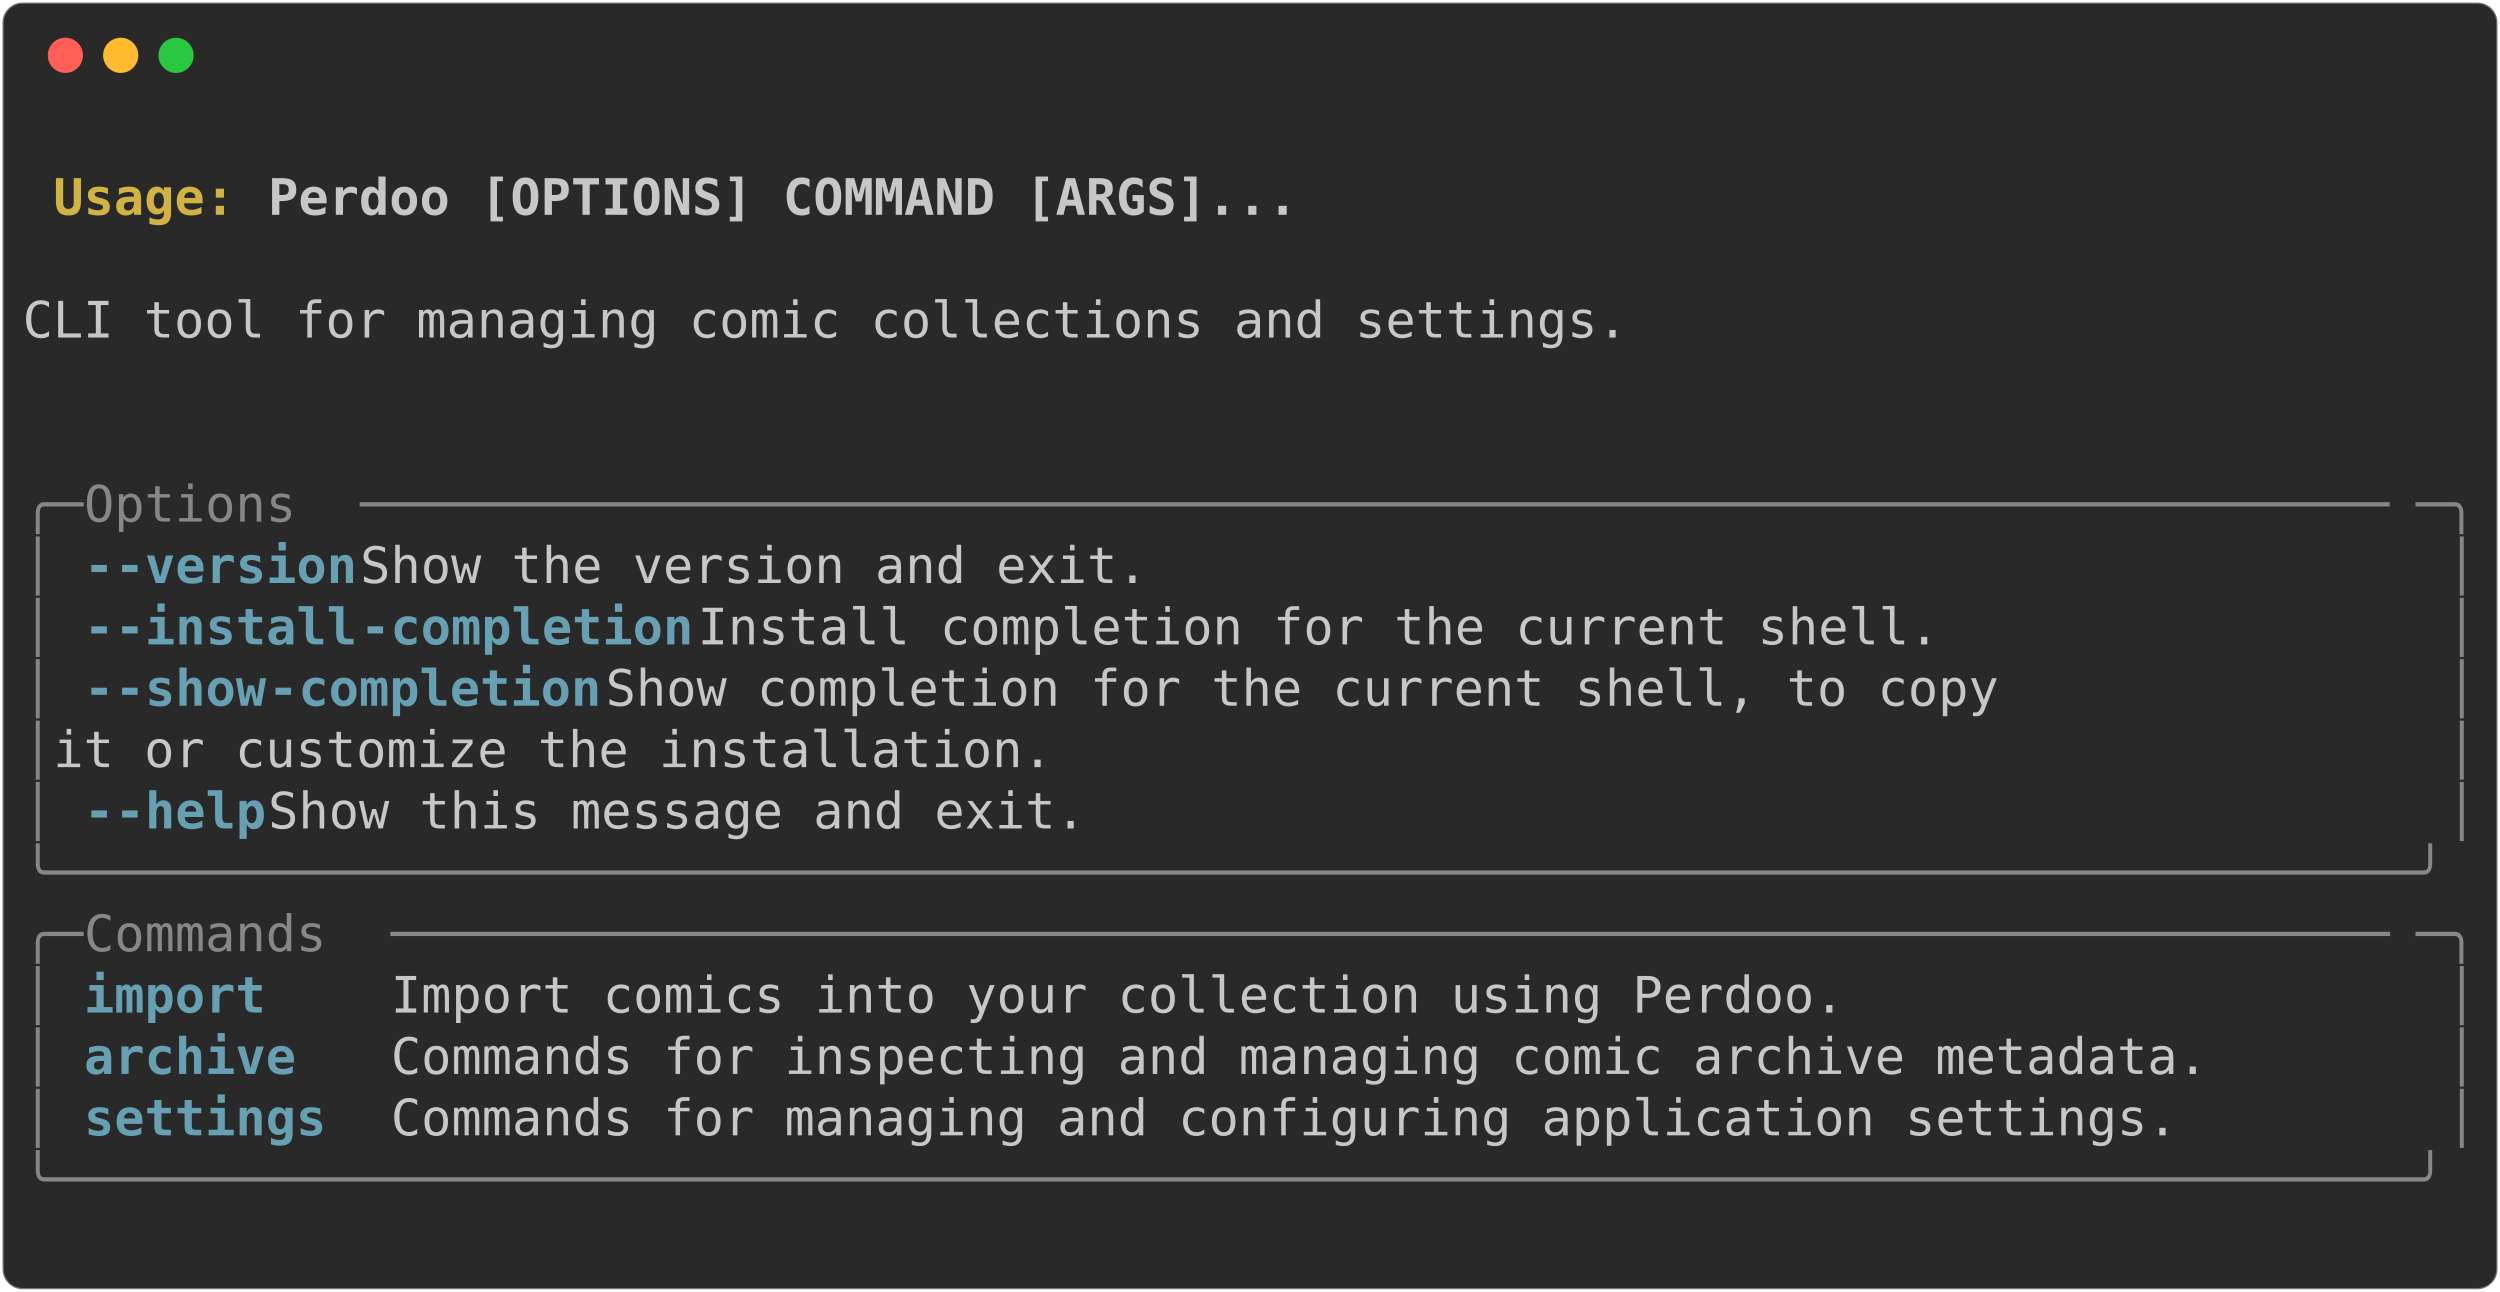
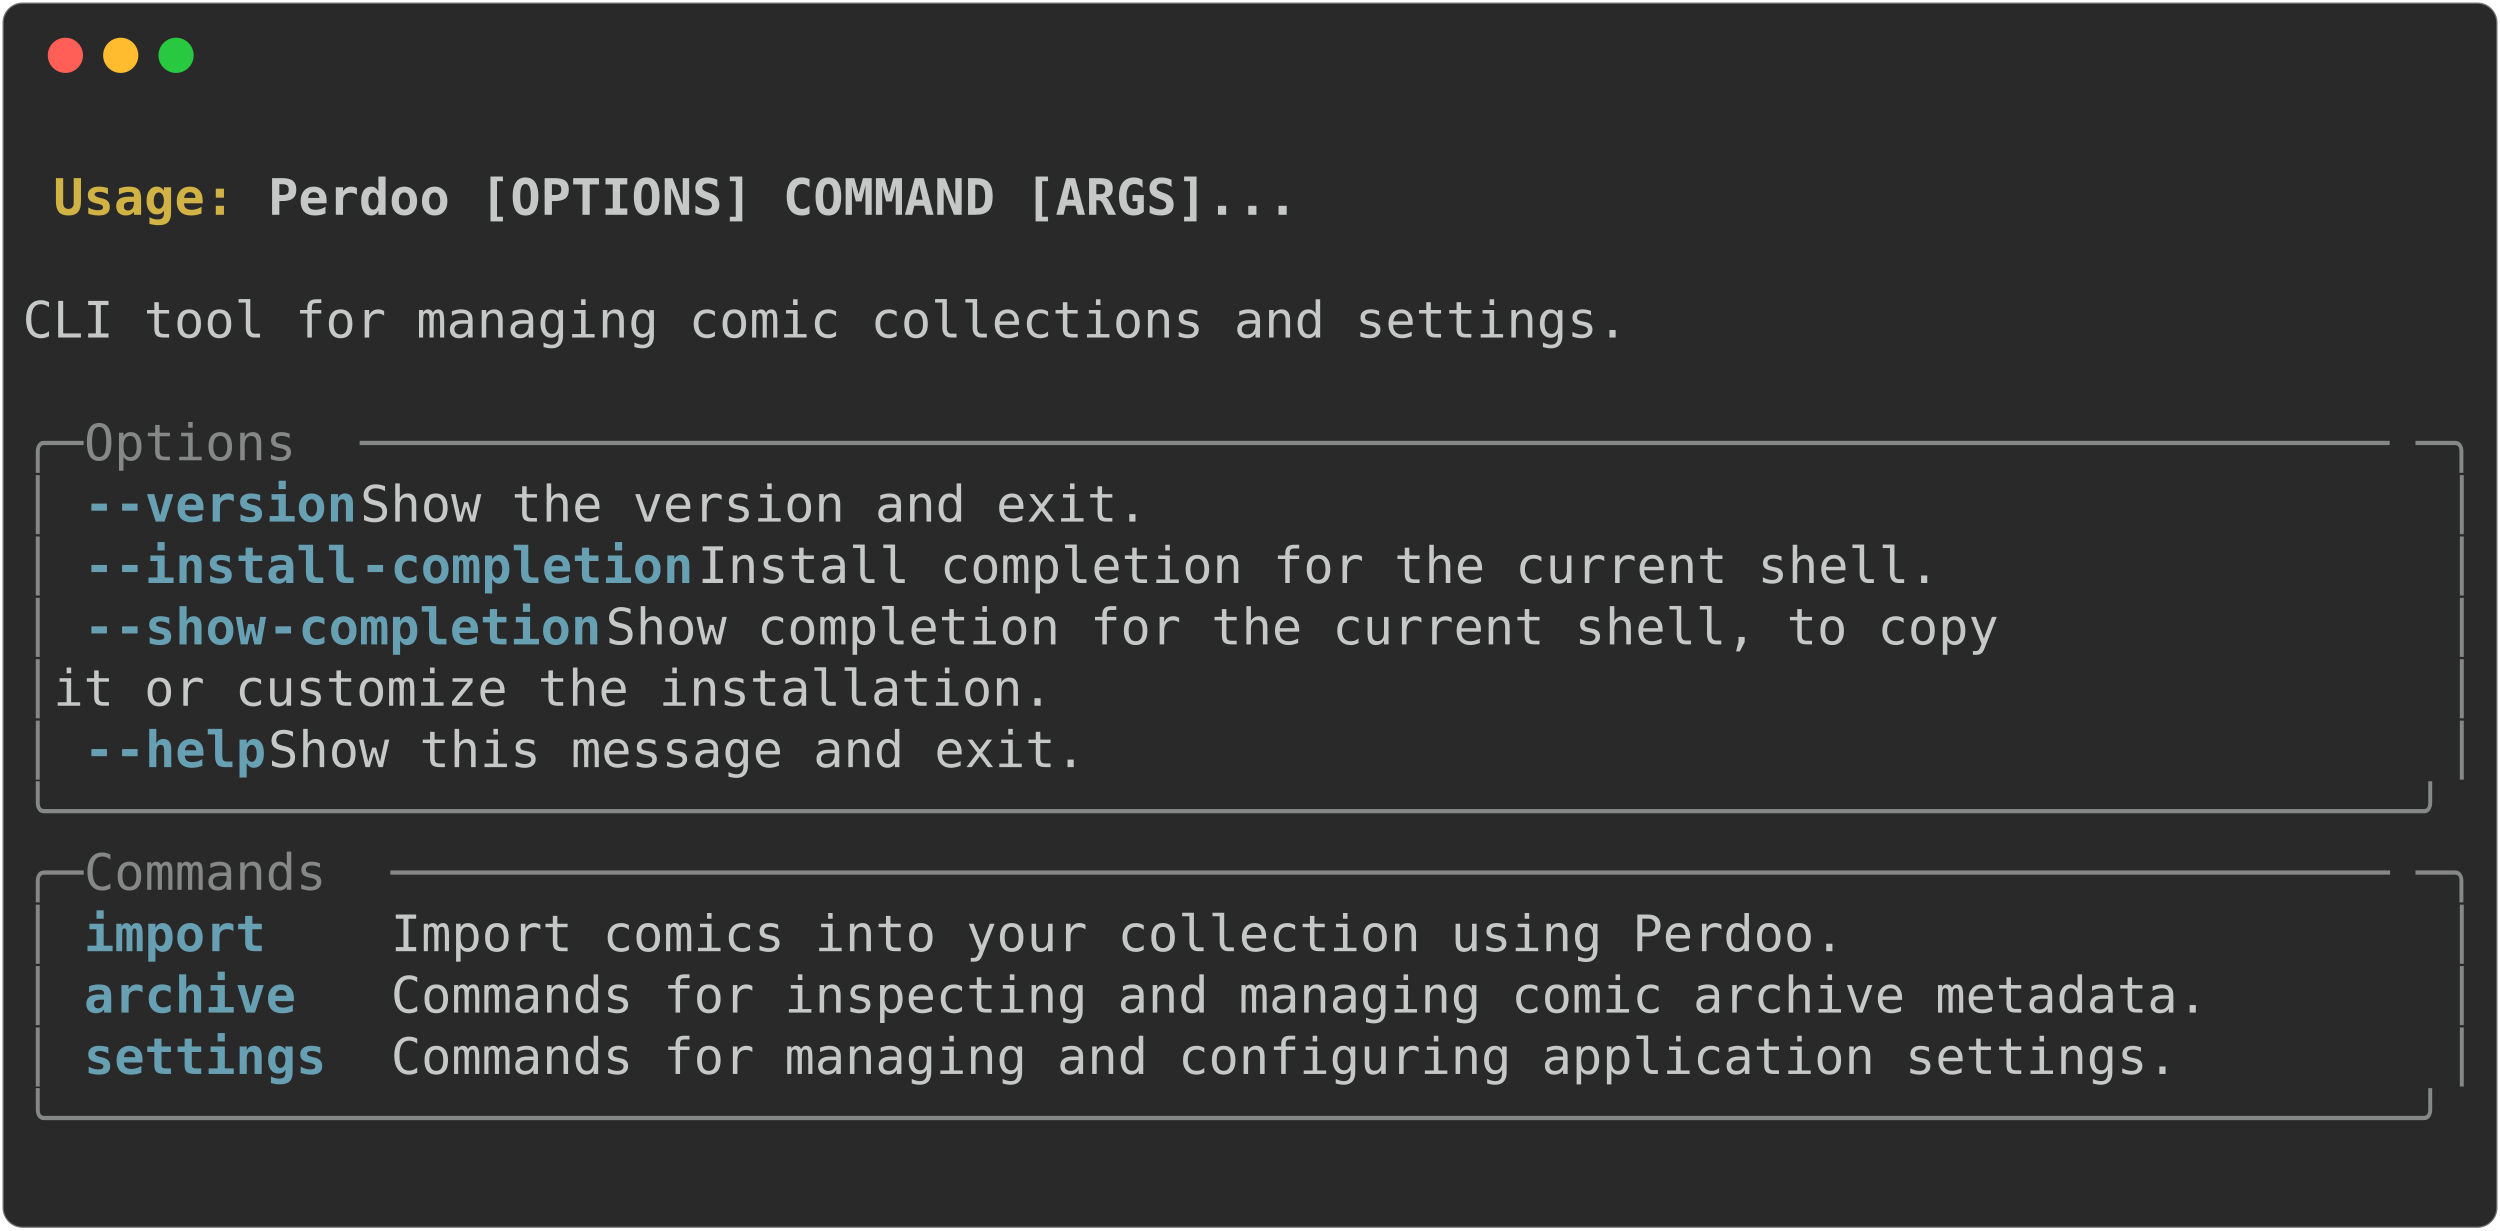
- <svg xmlns="http://www.w3.org/2000/svg" class="rich-terminal" viewBox="0 0 994 513.6">
+ <svg xmlns="http://www.w3.org/2000/svg" class="rich-terminal" viewBox="0 0 994 489.2">
  <style>

    @font-face {
        font-family: "Fira Code";
        src: local("FiraCode-Regular"),
                url("https://cdnjs.cloudflare.com/ajax/libs/firacode/6.2.0/woff2/FiraCode-Regular.woff2") format("woff2"),
                url("https://cdnjs.cloudflare.com/ajax/libs/firacode/6.2.0/woff/FiraCode-Regular.woff") format("woff");
        font-style: normal;
        font-weight: 400;
    }
    @font-face {
        font-family: "Fira Code";
        src: local("FiraCode-Bold"),
                url("https://cdnjs.cloudflare.com/ajax/libs/firacode/6.2.0/woff2/FiraCode-Bold.woff2") format("woff2"),
                url("https://cdnjs.cloudflare.com/ajax/libs/firacode/6.2.0/woff/FiraCode-Bold.woff") format("woff");
        font-style: bold;
        font-weight: 700;
    }

-     .terminal-1750544253-matrix {
+     .terminal-242032079-matrix {
        font-family: Fira Code, monospace;
        font-size: 20px;
        line-height: 24.4px;
        font-variant-east-asian: full-width;
    }

-     .terminal-1750544253-title {
+     .terminal-242032079-title {
        font-size: 18px;
        font-weight: bold;
        font-family: arial;
    }

-     .terminal-1750544253-r1 { fill: #c5c8c6;font-weight: bold }
- .terminal-1750544253-r2 { fill: #c5c8c6 }
- .terminal-1750544253-r3 { fill: #d0b344;font-weight: bold }
- .terminal-1750544253-r4 { fill: #868887 }
- .terminal-1750544253-r5 { fill: #68a0b3;font-weight: bold }
+     .terminal-242032079-r1 { fill: #c5c8c6;font-weight: bold }
+ .terminal-242032079-r2 { fill: #c5c8c6 }
+ .terminal-242032079-r3 { fill: #d0b344;font-weight: bold }
+ .terminal-242032079-r4 { fill: #868887 }
+ .terminal-242032079-r5 { fill: #68a0b3;font-weight: bold }
    </style>
  <defs>
-     <clipPath id="terminal-1750544253-clip-terminal">
-       <rect x="0" y="0" width="975.0" height="462.6" />
+     <clipPath id="terminal-242032079-clip-terminal">
+       <rect x="0" y="0" width="975.0" height="438.2" />
    </clipPath>
-     <clipPath id="terminal-1750544253-line-0">
+     <clipPath id="terminal-242032079-line-0">
      <rect x="0" y="1.5" width="976" height="24.65" />
    </clipPath>
-     <clipPath id="terminal-1750544253-line-1">
+     <clipPath id="terminal-242032079-line-1">
      <rect x="0" y="25.9" width="976" height="24.65" />
    </clipPath>
-     <clipPath id="terminal-1750544253-line-2">
+     <clipPath id="terminal-242032079-line-2">
      <rect x="0" y="50.3" width="976" height="24.65" />
    </clipPath>
-     <clipPath id="terminal-1750544253-line-3">
+     <clipPath id="terminal-242032079-line-3">
      <rect x="0" y="74.7" width="976" height="24.65" />
    </clipPath>
-     <clipPath id="terminal-1750544253-line-4">
+     <clipPath id="terminal-242032079-line-4">
      <rect x="0" y="99.1" width="976" height="24.65" />
    </clipPath>
-     <clipPath id="terminal-1750544253-line-5">
+     <clipPath id="terminal-242032079-line-5">
      <rect x="0" y="123.5" width="976" height="24.65" />
    </clipPath>
-     <clipPath id="terminal-1750544253-line-6">
+     <clipPath id="terminal-242032079-line-6">
      <rect x="0" y="147.9" width="976" height="24.65" />
    </clipPath>
-     <clipPath id="terminal-1750544253-line-7">
+     <clipPath id="terminal-242032079-line-7">
      <rect x="0" y="172.3" width="976" height="24.65" />
    </clipPath>
-     <clipPath id="terminal-1750544253-line-8">
+     <clipPath id="terminal-242032079-line-8">
      <rect x="0" y="196.7" width="976" height="24.65" />
    </clipPath>
-     <clipPath id="terminal-1750544253-line-9">
+     <clipPath id="terminal-242032079-line-9">
      <rect x="0" y="221.1" width="976" height="24.65" />
    </clipPath>
-     <clipPath id="terminal-1750544253-line-10">
+     <clipPath id="terminal-242032079-line-10">
      <rect x="0" y="245.5" width="976" height="24.65" />
    </clipPath>
-     <clipPath id="terminal-1750544253-line-11">
+     <clipPath id="terminal-242032079-line-11">
      <rect x="0" y="269.9" width="976" height="24.65" />
    </clipPath>
-     <clipPath id="terminal-1750544253-line-12">
+     <clipPath id="terminal-242032079-line-12">
      <rect x="0" y="294.3" width="976" height="24.65" />
    </clipPath>
-     <clipPath id="terminal-1750544253-line-13">
+     <clipPath id="terminal-242032079-line-13">
      <rect x="0" y="318.7" width="976" height="24.65" />
    </clipPath>
-     <clipPath id="terminal-1750544253-line-14">
+     <clipPath id="terminal-242032079-line-14">
      <rect x="0" y="343.1" width="976" height="24.65" />
    </clipPath>
-     <clipPath id="terminal-1750544253-line-15">
+     <clipPath id="terminal-242032079-line-15">
      <rect x="0" y="367.5" width="976" height="24.65" />
    </clipPath>
-     <clipPath id="terminal-1750544253-line-16">
+     <clipPath id="terminal-242032079-line-16">
      <rect x="0" y="391.9" width="976" height="24.65" />
    </clipPath>
-     <clipPath id="terminal-1750544253-line-17">
-       <rect x="0" y="416.3" width="976" height="24.65" />
-     </clipPath>
  </defs>
-   <rect fill="#292929" stroke="rgba(255,255,255,0.35)" stroke-width="1" x="1" y="1" width="992" height="511.6" rx="8" />
+   <rect fill="#292929" stroke="rgba(255,255,255,0.35)" stroke-width="1" x="1" y="1" width="992" height="487.2" rx="8" />
  <g transform="translate(26,22)">
    <circle cx="0" cy="0" r="7" fill="#ff5f57" />
    <circle cx="22" cy="0" r="7" fill="#febc2e" />
    <circle cx="44" cy="0" r="7" fill="#28c840" />
  </g>
-   <g transform="translate(9, 41)" clip-path="url(#terminal-1750544253-clip-terminal)">
-     <g class="terminal-1750544253-matrix">
-       <text class="terminal-1750544253-r2" x="976" y="20" textLength="12.2" clip-path="url(#terminal-1750544253-line-0)">
+   <g transform="translate(9, 41)" clip-path="url(#terminal-242032079-clip-terminal)">
+     <g class="terminal-242032079-matrix">
+       <text class="terminal-242032079-r2" x="976" y="20" textLength="12.2" clip-path="url(#terminal-242032079-line-0)">
</text>
-       <text class="terminal-1750544253-r3" x="12.2" y="44.4" textLength="85.4" clip-path="url(#terminal-1750544253-line-1)">Usage: </text>
-       <text class="terminal-1750544253-r1" x="97.6" y="44.4" textLength="414.8" clip-path="url(#terminal-1750544253-line-1)">Perdoo [OPTIONS] COMMAND [ARGS]...</text>
-       <text class="terminal-1750544253-r2" x="976" y="44.4" textLength="12.2" clip-path="url(#terminal-1750544253-line-1)">
+       <text class="terminal-242032079-r3" x="12.2" y="44.4" textLength="85.4" clip-path="url(#terminal-242032079-line-1)">Usage: </text>
+       <text class="terminal-242032079-r1" x="97.6" y="44.4" textLength="414.8" clip-path="url(#terminal-242032079-line-1)">Perdoo [OPTIONS] COMMAND [ARGS]...</text>
+       <text class="terminal-242032079-r2" x="976" y="44.4" textLength="12.2" clip-path="url(#terminal-242032079-line-1)">
</text>
-       <text class="terminal-1750544253-r2" x="976" y="68.8" textLength="12.2" clip-path="url(#terminal-1750544253-line-2)">
+       <text class="terminal-242032079-r2" x="976" y="68.8" textLength="12.2" clip-path="url(#terminal-242032079-line-2)">
</text>
-       <text class="terminal-1750544253-r2" x="0" y="93.2" textLength="976" clip-path="url(#terminal-1750544253-line-3)"> CLI tool for managing comic collections and settings.                          </text>
-       <text class="terminal-1750544253-r2" x="976" y="93.2" textLength="12.2" clip-path="url(#terminal-1750544253-line-3)">
+       <text class="terminal-242032079-r2" x="0" y="93.2" textLength="976" clip-path="url(#terminal-242032079-line-3)"> CLI tool for managing comic collections and settings.                          </text>
+       <text class="terminal-242032079-r2" x="976" y="93.2" textLength="12.2" clip-path="url(#terminal-242032079-line-3)">
</text>
-       <text class="terminal-1750544253-r2" x="976" y="117.6" textLength="12.2" clip-path="url(#terminal-1750544253-line-4)">
+       <text class="terminal-242032079-r2" x="976" y="117.6" textLength="12.2" clip-path="url(#terminal-242032079-line-4)">
</text>
-       <text class="terminal-1750544253-r2" x="976" y="142" textLength="12.2" clip-path="url(#terminal-1750544253-line-5)">
+       <text class="terminal-242032079-r4" x="0" y="142" textLength="24.4" clip-path="url(#terminal-242032079-line-5)">╭─</text>
+       <text class="terminal-242032079-r4" x="24.4" y="142" textLength="109.8" clip-path="url(#terminal-242032079-line-5)"> Options </text>
+       <text class="terminal-242032079-r4" x="134.2" y="142" textLength="817.4" clip-path="url(#terminal-242032079-line-5)">───────────────────────────────────────────────────────────────────</text>
+       <text class="terminal-242032079-r4" x="951.6" y="142" textLength="24.4" clip-path="url(#terminal-242032079-line-5)">─╮</text>
+       <text class="terminal-242032079-r2" x="976" y="142" textLength="12.2" clip-path="url(#terminal-242032079-line-5)">
</text>
-       <text class="terminal-1750544253-r4" x="0" y="166.4" textLength="24.4" clip-path="url(#terminal-1750544253-line-6)">╭─</text>
-       <text class="terminal-1750544253-r4" x="24.4" y="166.4" textLength="109.8" clip-path="url(#terminal-1750544253-line-6)"> Options </text>
-       <text class="terminal-1750544253-r4" x="134.2" y="166.4" textLength="817.4" clip-path="url(#terminal-1750544253-line-6)">───────────────────────────────────────────────────────────────────</text>
-       <text class="terminal-1750544253-r4" x="951.6" y="166.4" textLength="24.4" clip-path="url(#terminal-1750544253-line-6)">─╮</text>
-       <text class="terminal-1750544253-r2" x="976" y="166.4" textLength="12.2" clip-path="url(#terminal-1750544253-line-6)">
+       <text class="terminal-242032079-r4" x="0" y="166.4" textLength="12.2" clip-path="url(#terminal-242032079-line-6)">│</text>
+       <text class="terminal-242032079-r5" x="24.4" y="166.4" textLength="12.2" clip-path="url(#terminal-242032079-line-6)">-</text>
+       <text class="terminal-242032079-r5" x="36.6" y="166.4" textLength="97.6" clip-path="url(#terminal-242032079-line-6)">-version</text>
+       <text class="terminal-242032079-r2" x="134.2" y="166.4" textLength="829.6" clip-path="url(#terminal-242032079-line-6)">                     Show the version and exit.                     </text>
+       <text class="terminal-242032079-r4" x="963.8" y="166.4" textLength="12.2" clip-path="url(#terminal-242032079-line-6)">│</text>
+       <text class="terminal-242032079-r2" x="976" y="166.4" textLength="12.2" clip-path="url(#terminal-242032079-line-6)">
</text>
-       <text class="terminal-1750544253-r4" x="0" y="190.8" textLength="12.2" clip-path="url(#terminal-1750544253-line-7)">│</text>
-       <text class="terminal-1750544253-r5" x="24.4" y="190.8" textLength="12.2" clip-path="url(#terminal-1750544253-line-7)">-</text>
-       <text class="terminal-1750544253-r5" x="36.6" y="190.8" textLength="97.6" clip-path="url(#terminal-1750544253-line-7)">-version</text>
-       <text class="terminal-1750544253-r2" x="134.2" y="190.8" textLength="829.6" clip-path="url(#terminal-1750544253-line-7)">                     Show the version and exit.                     </text>
-       <text class="terminal-1750544253-r4" x="963.8" y="190.8" textLength="12.2" clip-path="url(#terminal-1750544253-line-7)">│</text>
-       <text class="terminal-1750544253-r2" x="976" y="190.8" textLength="12.2" clip-path="url(#terminal-1750544253-line-7)">
+       <text class="terminal-242032079-r4" x="0" y="190.8" textLength="12.2" clip-path="url(#terminal-242032079-line-7)">│</text>
+       <text class="terminal-242032079-r5" x="24.4" y="190.8" textLength="12.2" clip-path="url(#terminal-242032079-line-7)">-</text>
+       <text class="terminal-242032079-r5" x="36.6" y="190.8" textLength="97.6" clip-path="url(#terminal-242032079-line-7)">-install</text>
+       <text class="terminal-242032079-r5" x="134.2" y="190.8" textLength="134.2" clip-path="url(#terminal-242032079-line-7)">-completion</text>
+       <text class="terminal-242032079-r2" x="268.4" y="190.8" textLength="695.4" clip-path="url(#terminal-242032079-line-7)">          Install completion for the current shell.      </text>
+       <text class="terminal-242032079-r4" x="963.8" y="190.8" textLength="12.2" clip-path="url(#terminal-242032079-line-7)">│</text>
+       <text class="terminal-242032079-r2" x="976" y="190.8" textLength="12.2" clip-path="url(#terminal-242032079-line-7)">
</text>
-       <text class="terminal-1750544253-r4" x="0" y="215.2" textLength="12.2" clip-path="url(#terminal-1750544253-line-8)">│</text>
-       <text class="terminal-1750544253-r5" x="24.4" y="215.2" textLength="12.2" clip-path="url(#terminal-1750544253-line-8)">-</text>
-       <text class="terminal-1750544253-r5" x="36.6" y="215.2" textLength="97.6" clip-path="url(#terminal-1750544253-line-8)">-install</text>
-       <text class="terminal-1750544253-r5" x="134.2" y="215.2" textLength="134.2" clip-path="url(#terminal-1750544253-line-8)">-completion</text>
-       <text class="terminal-1750544253-r2" x="268.4" y="215.2" textLength="695.4" clip-path="url(#terminal-1750544253-line-8)">          Install completion for the current shell.      </text>
-       <text class="terminal-1750544253-r4" x="963.8" y="215.2" textLength="12.2" clip-path="url(#terminal-1750544253-line-8)">│</text>
-       <text class="terminal-1750544253-r2" x="976" y="215.2" textLength="12.2" clip-path="url(#terminal-1750544253-line-8)">
+       <text class="terminal-242032079-r4" x="0" y="215.2" textLength="12.2" clip-path="url(#terminal-242032079-line-8)">│</text>
+       <text class="terminal-242032079-r5" x="24.4" y="215.2" textLength="12.2" clip-path="url(#terminal-242032079-line-8)">-</text>
+       <text class="terminal-242032079-r5" x="36.6" y="215.2" textLength="61" clip-path="url(#terminal-242032079-line-8)">-show</text>
+       <text class="terminal-242032079-r5" x="97.6" y="215.2" textLength="134.2" clip-path="url(#terminal-242032079-line-8)">-completion</text>
+       <text class="terminal-242032079-r2" x="231.8" y="215.2" textLength="732" clip-path="url(#terminal-242032079-line-8)">             Show completion for the current shell, to copy </text>
+       <text class="terminal-242032079-r4" x="963.8" y="215.2" textLength="12.2" clip-path="url(#terminal-242032079-line-8)">│</text>
+       <text class="terminal-242032079-r2" x="976" y="215.2" textLength="12.2" clip-path="url(#terminal-242032079-line-8)">
</text>
-       <text class="terminal-1750544253-r4" x="0" y="239.6" textLength="12.2" clip-path="url(#terminal-1750544253-line-9)">│</text>
-       <text class="terminal-1750544253-r5" x="24.4" y="239.6" textLength="12.2" clip-path="url(#terminal-1750544253-line-9)">-</text>
-       <text class="terminal-1750544253-r5" x="36.6" y="239.6" textLength="61" clip-path="url(#terminal-1750544253-line-9)">-show</text>
-       <text class="terminal-1750544253-r5" x="97.6" y="239.6" textLength="134.2" clip-path="url(#terminal-1750544253-line-9)">-completion</text>
-       <text class="terminal-1750544253-r2" x="231.8" y="239.6" textLength="732" clip-path="url(#terminal-1750544253-line-9)">             Show completion for the current shell, to copy </text>
-       <text class="terminal-1750544253-r4" x="963.8" y="239.6" textLength="12.2" clip-path="url(#terminal-1750544253-line-9)">│</text>
-       <text class="terminal-1750544253-r2" x="976" y="239.6" textLength="12.2" clip-path="url(#terminal-1750544253-line-9)">
+       <text class="terminal-242032079-r4" x="0" y="239.6" textLength="12.2" clip-path="url(#terminal-242032079-line-9)">│</text>
+       <text class="terminal-242032079-r2" x="12.2" y="239.6" textLength="951.6" clip-path="url(#terminal-242032079-line-9)">                               it or customize the installation.              </text>
+       <text class="terminal-242032079-r4" x="963.8" y="239.6" textLength="12.2" clip-path="url(#terminal-242032079-line-9)">│</text>
+       <text class="terminal-242032079-r2" x="976" y="239.6" textLength="12.2" clip-path="url(#terminal-242032079-line-9)">
</text>
-       <text class="terminal-1750544253-r4" x="0" y="264" textLength="12.2" clip-path="url(#terminal-1750544253-line-10)">│</text>
-       <text class="terminal-1750544253-r2" x="12.2" y="264" textLength="951.6" clip-path="url(#terminal-1750544253-line-10)">                               it or customize the installation.              </text>
-       <text class="terminal-1750544253-r4" x="963.8" y="264" textLength="12.2" clip-path="url(#terminal-1750544253-line-10)">│</text>
-       <text class="terminal-1750544253-r2" x="976" y="264" textLength="12.2" clip-path="url(#terminal-1750544253-line-10)">
+       <text class="terminal-242032079-r4" x="0" y="264" textLength="12.2" clip-path="url(#terminal-242032079-line-10)">│</text>
+       <text class="terminal-242032079-r5" x="24.4" y="264" textLength="12.2" clip-path="url(#terminal-242032079-line-10)">-</text>
+       <text class="terminal-242032079-r5" x="36.6" y="264" textLength="61" clip-path="url(#terminal-242032079-line-10)">-help</text>
+       <text class="terminal-242032079-r2" x="97.6" y="264" textLength="866.2" clip-path="url(#terminal-242032079-line-10)">                        Show this message and exit.                    </text>
+       <text class="terminal-242032079-r4" x="963.8" y="264" textLength="12.2" clip-path="url(#terminal-242032079-line-10)">│</text>
+       <text class="terminal-242032079-r2" x="976" y="264" textLength="12.2" clip-path="url(#terminal-242032079-line-10)">
</text>
-       <text class="terminal-1750544253-r4" x="0" y="288.4" textLength="12.2" clip-path="url(#terminal-1750544253-line-11)">│</text>
-       <text class="terminal-1750544253-r5" x="24.4" y="288.4" textLength="12.2" clip-path="url(#terminal-1750544253-line-11)">-</text>
-       <text class="terminal-1750544253-r5" x="36.6" y="288.4" textLength="61" clip-path="url(#terminal-1750544253-line-11)">-help</text>
-       <text class="terminal-1750544253-r2" x="97.6" y="288.4" textLength="866.2" clip-path="url(#terminal-1750544253-line-11)">                        Show this message and exit.                    </text>
-       <text class="terminal-1750544253-r4" x="963.8" y="288.4" textLength="12.2" clip-path="url(#terminal-1750544253-line-11)">│</text>
-       <text class="terminal-1750544253-r2" x="976" y="288.4" textLength="12.2" clip-path="url(#terminal-1750544253-line-11)">
+       <text class="terminal-242032079-r4" x="0" y="288.4" textLength="976" clip-path="url(#terminal-242032079-line-11)">╰──────────────────────────────────────────────────────────────────────────────╯</text>
+       <text class="terminal-242032079-r2" x="976" y="288.4" textLength="12.2" clip-path="url(#terminal-242032079-line-11)">
</text>
-       <text class="terminal-1750544253-r4" x="0" y="312.8" textLength="976" clip-path="url(#terminal-1750544253-line-12)">╰──────────────────────────────────────────────────────────────────────────────╯</text>
-       <text class="terminal-1750544253-r2" x="976" y="312.8" textLength="12.2" clip-path="url(#terminal-1750544253-line-12)">
+       <text class="terminal-242032079-r4" x="0" y="312.8" textLength="24.4" clip-path="url(#terminal-242032079-line-12)">╭─</text>
+       <text class="terminal-242032079-r4" x="24.4" y="312.8" textLength="122" clip-path="url(#terminal-242032079-line-12)"> Commands </text>
+       <text class="terminal-242032079-r4" x="146.4" y="312.8" textLength="805.2" clip-path="url(#terminal-242032079-line-12)">──────────────────────────────────────────────────────────────────</text>
+       <text class="terminal-242032079-r4" x="951.6" y="312.8" textLength="24.4" clip-path="url(#terminal-242032079-line-12)">─╮</text>
+       <text class="terminal-242032079-r2" x="976" y="312.8" textLength="12.2" clip-path="url(#terminal-242032079-line-12)">
</text>
-       <text class="terminal-1750544253-r4" x="0" y="337.2" textLength="24.4" clip-path="url(#terminal-1750544253-line-13)">╭─</text>
-       <text class="terminal-1750544253-r4" x="24.4" y="337.2" textLength="122" clip-path="url(#terminal-1750544253-line-13)"> Commands </text>
-       <text class="terminal-1750544253-r4" x="146.4" y="337.2" textLength="805.2" clip-path="url(#terminal-1750544253-line-13)">──────────────────────────────────────────────────────────────────</text>
-       <text class="terminal-1750544253-r4" x="951.6" y="337.2" textLength="24.4" clip-path="url(#terminal-1750544253-line-13)">─╮</text>
-       <text class="terminal-1750544253-r2" x="976" y="337.2" textLength="12.2" clip-path="url(#terminal-1750544253-line-13)">
+       <text class="terminal-242032079-r4" x="0" y="337.2" textLength="12.2" clip-path="url(#terminal-242032079-line-13)">│</text>
+       <text class="terminal-242032079-r5" x="24.4" y="337.2" textLength="109.8" clip-path="url(#terminal-242032079-line-13)">import   </text>
+       <text class="terminal-242032079-r2" x="146.4" y="337.2" textLength="817.4" clip-path="url(#terminal-242032079-line-13)"> Import comics into your collection using Perdoo.                  </text>
+       <text class="terminal-242032079-r4" x="963.8" y="337.2" textLength="12.2" clip-path="url(#terminal-242032079-line-13)">│</text>
+       <text class="terminal-242032079-r2" x="976" y="337.2" textLength="12.2" clip-path="url(#terminal-242032079-line-13)">
</text>
-       <text class="terminal-1750544253-r4" x="0" y="361.6" textLength="12.2" clip-path="url(#terminal-1750544253-line-14)">│</text>
-       <text class="terminal-1750544253-r5" x="24.4" y="361.6" textLength="109.8" clip-path="url(#terminal-1750544253-line-14)">import   </text>
-       <text class="terminal-1750544253-r2" x="146.4" y="361.6" textLength="817.4" clip-path="url(#terminal-1750544253-line-14)"> Import comics into your collection using Perdoo.                  </text>
-       <text class="terminal-1750544253-r4" x="963.8" y="361.6" textLength="12.2" clip-path="url(#terminal-1750544253-line-14)">│</text>
-       <text class="terminal-1750544253-r2" x="976" y="361.6" textLength="12.2" clip-path="url(#terminal-1750544253-line-14)">
+       <text class="terminal-242032079-r4" x="0" y="361.6" textLength="12.2" clip-path="url(#terminal-242032079-line-14)">│</text>
+       <text class="terminal-242032079-r5" x="24.4" y="361.6" textLength="109.8" clip-path="url(#terminal-242032079-line-14)">archive  </text>
+       <text class="terminal-242032079-r2" x="146.4" y="361.6" textLength="817.4" clip-path="url(#terminal-242032079-line-14)"> Commands for inspecting and managing comic archive metadata.      </text>
+       <text class="terminal-242032079-r4" x="963.8" y="361.6" textLength="12.2" clip-path="url(#terminal-242032079-line-14)">│</text>
+       <text class="terminal-242032079-r2" x="976" y="361.6" textLength="12.2" clip-path="url(#terminal-242032079-line-14)">
</text>
-       <text class="terminal-1750544253-r4" x="0" y="386" textLength="12.2" clip-path="url(#terminal-1750544253-line-15)">│</text>
-       <text class="terminal-1750544253-r5" x="24.4" y="386" textLength="109.8" clip-path="url(#terminal-1750544253-line-15)">archive  </text>
-       <text class="terminal-1750544253-r2" x="146.4" y="386" textLength="817.4" clip-path="url(#terminal-1750544253-line-15)"> Commands for inspecting and managing comic archive metadata.      </text>
-       <text class="terminal-1750544253-r4" x="963.8" y="386" textLength="12.2" clip-path="url(#terminal-1750544253-line-15)">│</text>
-       <text class="terminal-1750544253-r2" x="976" y="386" textLength="12.2" clip-path="url(#terminal-1750544253-line-15)">
+       <text class="terminal-242032079-r4" x="0" y="386" textLength="12.2" clip-path="url(#terminal-242032079-line-15)">│</text>
+       <text class="terminal-242032079-r5" x="24.4" y="386" textLength="109.8" clip-path="url(#terminal-242032079-line-15)">settings </text>
+       <text class="terminal-242032079-r2" x="146.4" y="386" textLength="817.4" clip-path="url(#terminal-242032079-line-15)"> Commands for managing and configuring application settings.       </text>
+       <text class="terminal-242032079-r4" x="963.8" y="386" textLength="12.2" clip-path="url(#terminal-242032079-line-15)">│</text>
+       <text class="terminal-242032079-r2" x="976" y="386" textLength="12.2" clip-path="url(#terminal-242032079-line-15)">
</text>
-       <text class="terminal-1750544253-r4" x="0" y="410.4" textLength="12.2" clip-path="url(#terminal-1750544253-line-16)">│</text>
-       <text class="terminal-1750544253-r5" x="24.4" y="410.4" textLength="109.8" clip-path="url(#terminal-1750544253-line-16)">settings </text>
-       <text class="terminal-1750544253-r2" x="146.4" y="410.4" textLength="817.4" clip-path="url(#terminal-1750544253-line-16)"> Commands for managing and configuring application settings.       </text>
-       <text class="terminal-1750544253-r4" x="963.8" y="410.4" textLength="12.2" clip-path="url(#terminal-1750544253-line-16)">│</text>
-       <text class="terminal-1750544253-r2" x="976" y="410.4" textLength="12.2" clip-path="url(#terminal-1750544253-line-16)">
+       <text class="terminal-242032079-r4" x="0" y="410.4" textLength="976" clip-path="url(#terminal-242032079-line-16)">╰──────────────────────────────────────────────────────────────────────────────╯</text>
+       <text class="terminal-242032079-r2" x="976" y="410.4" textLength="12.2" clip-path="url(#terminal-242032079-line-16)">
</text>
-       <text class="terminal-1750544253-r4" x="0" y="434.8" textLength="976" clip-path="url(#terminal-1750544253-line-17)">╰──────────────────────────────────────────────────────────────────────────────╯</text>
-       <text class="terminal-1750544253-r2" x="976" y="434.8" textLength="12.2" clip-path="url(#terminal-1750544253-line-17)">
- </text>
-       <text class="terminal-1750544253-r2" x="976" y="459.2" textLength="12.2" clip-path="url(#terminal-1750544253-line-18)">
+       <text class="terminal-242032079-r2" x="976" y="434.8" textLength="12.2" clip-path="url(#terminal-242032079-line-17)">
</text>
    </g>
  </g>
</svg>
